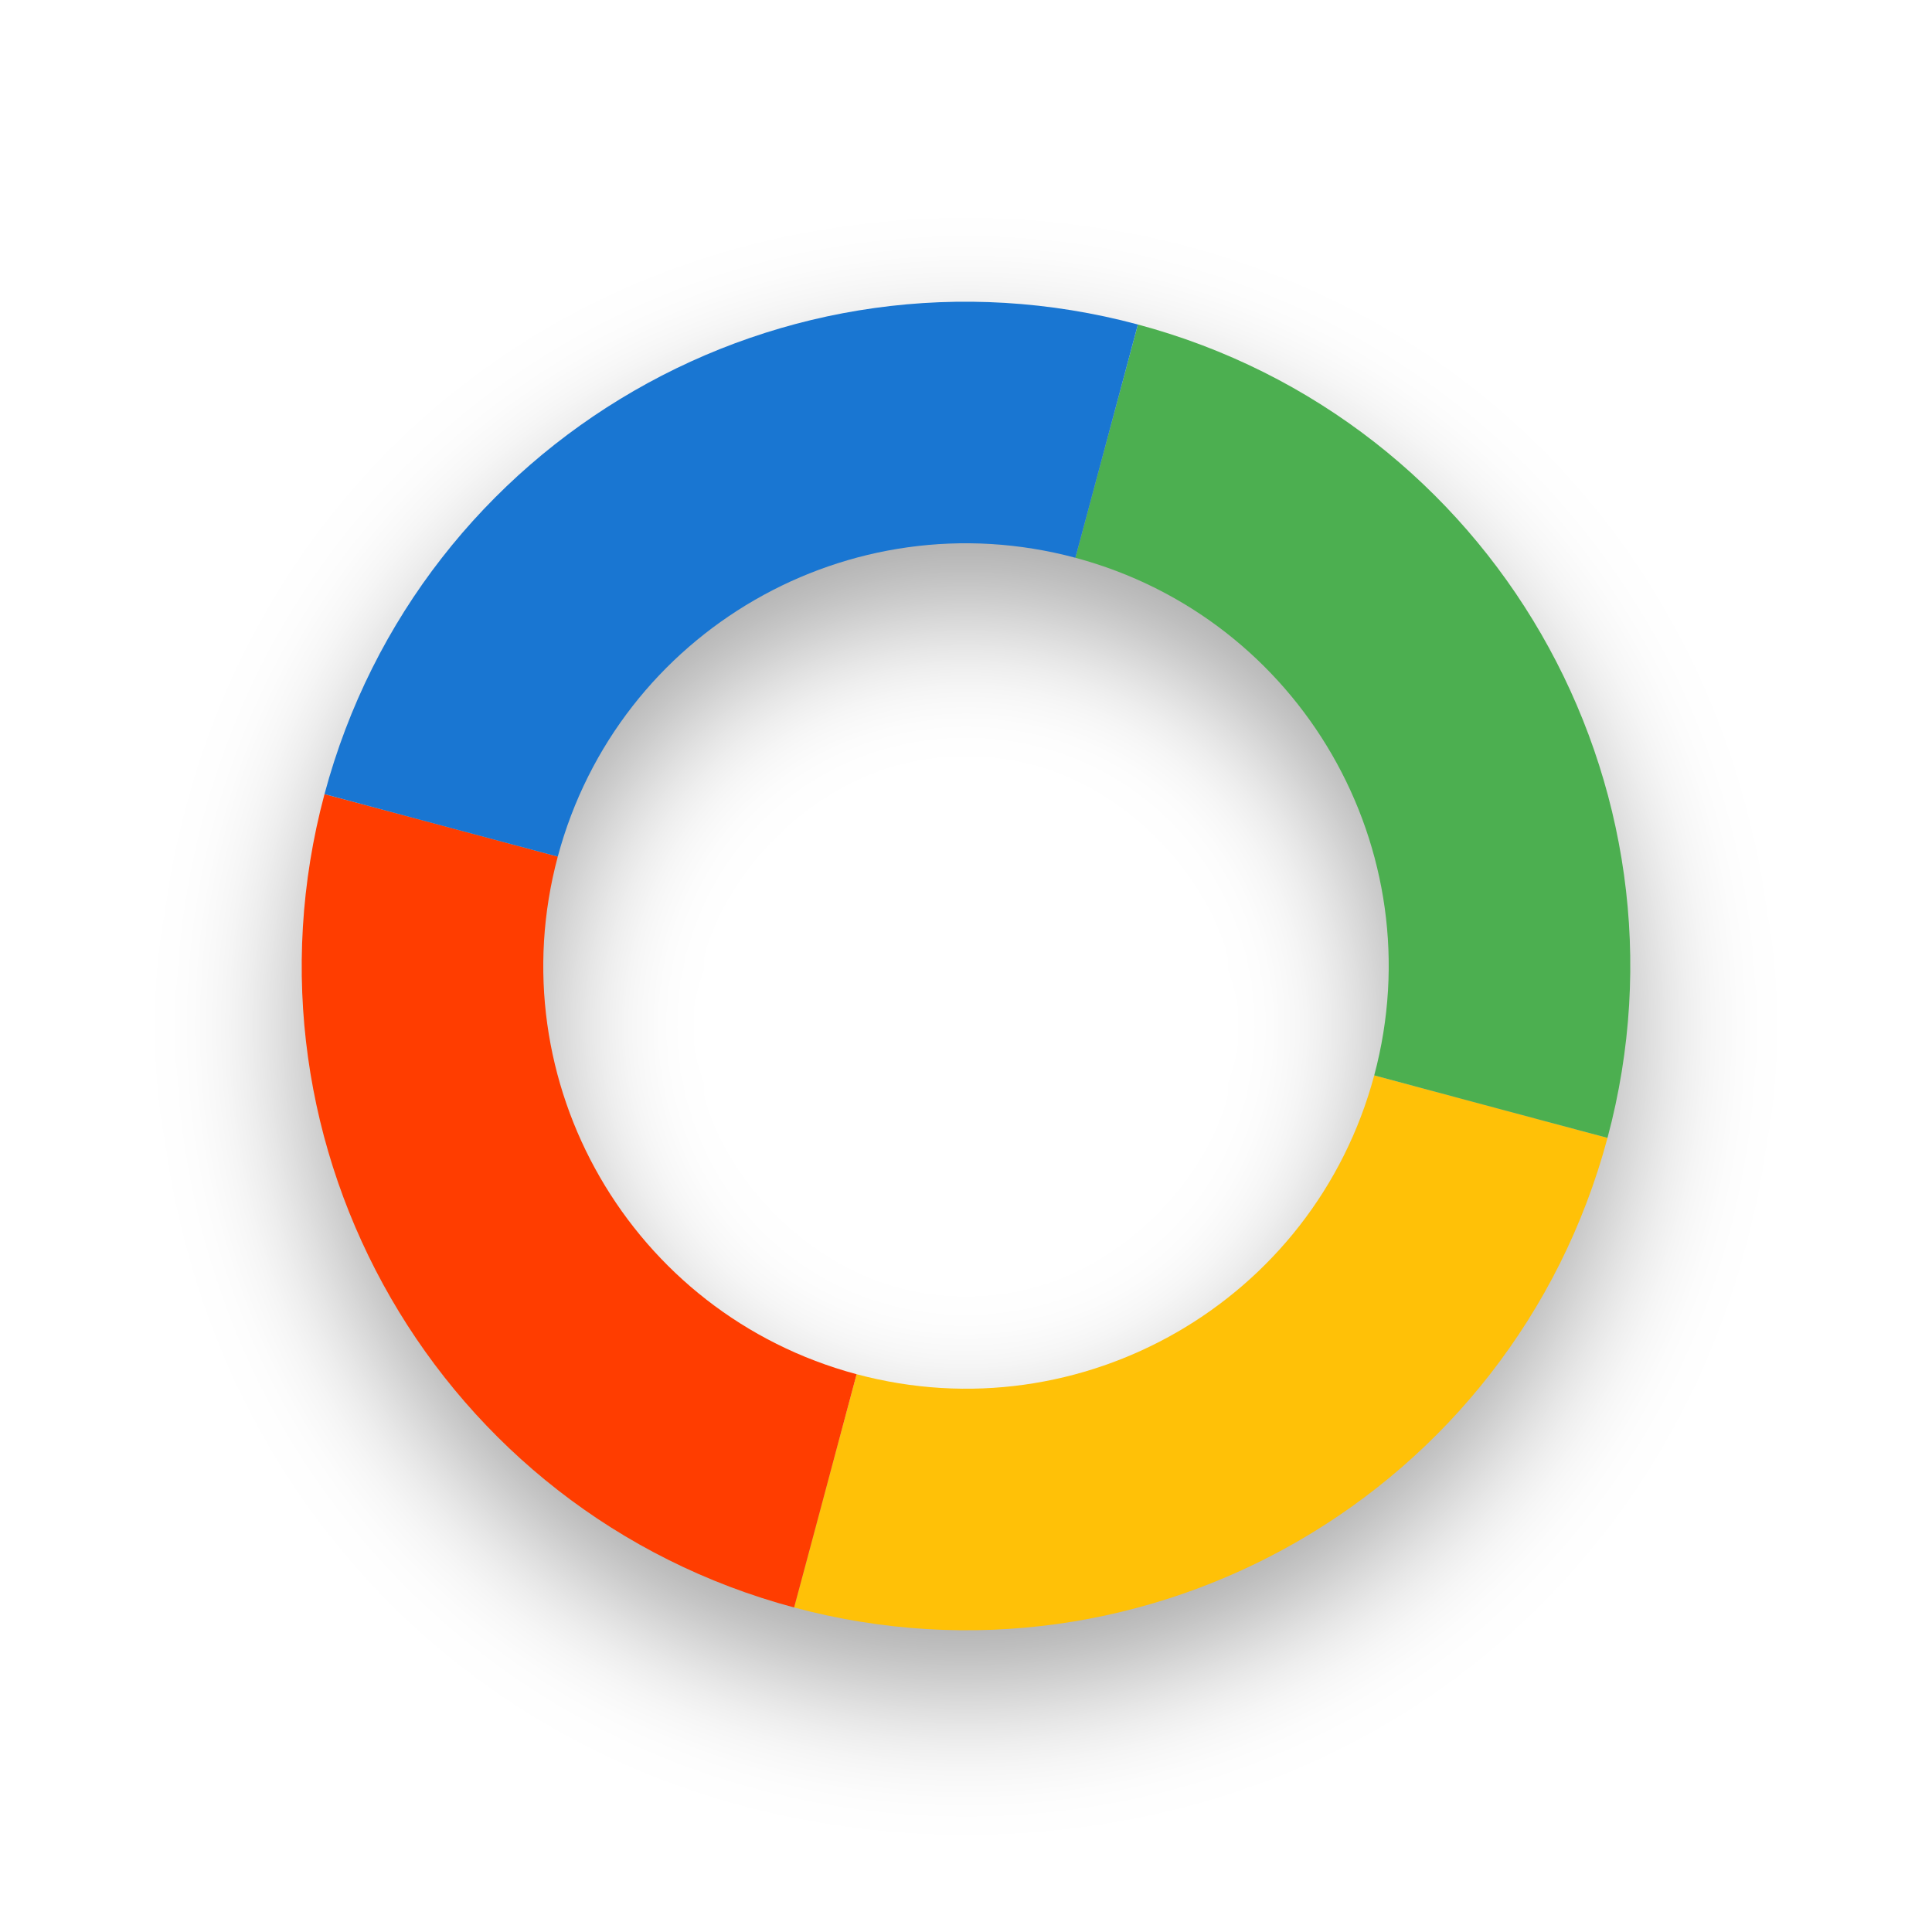
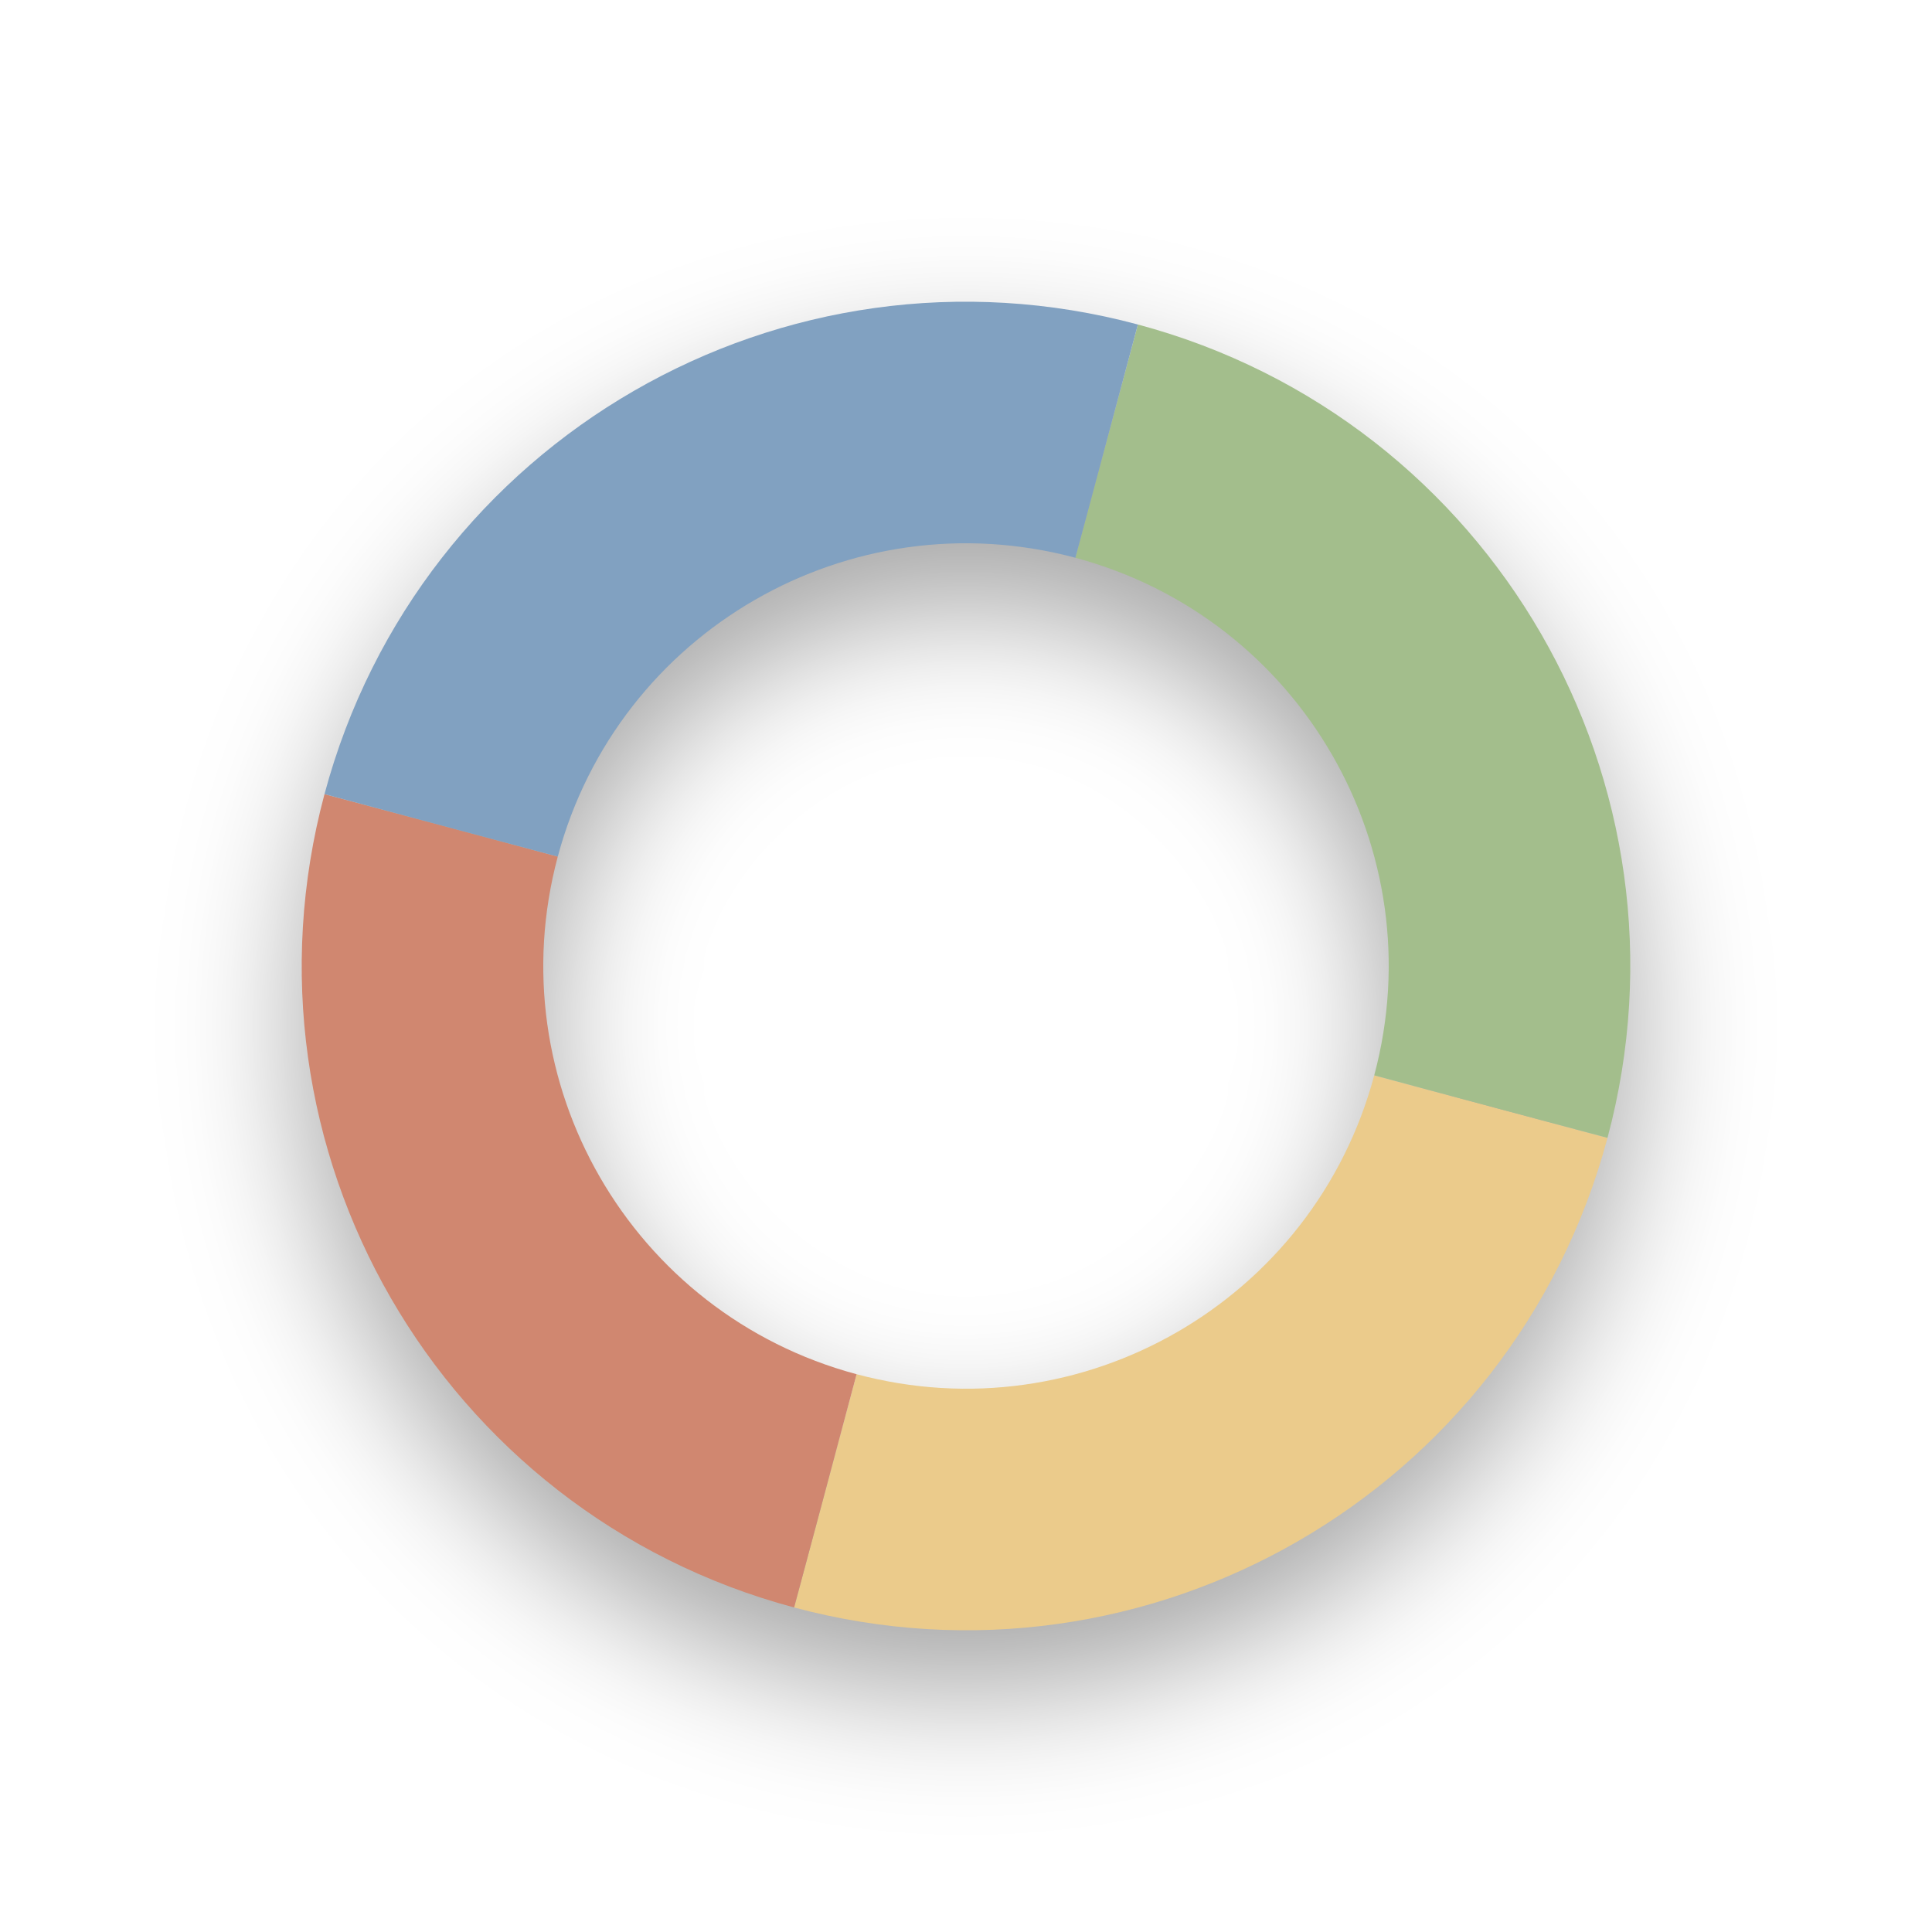
<svg xmlns="http://www.w3.org/2000/svg" width="32" height="32" viewBox="0 0 32 32" id="svg2" version="1.1">
  <defs id="defs4">
    <linearGradient gradientUnits="userSpaceOnUse" gradientTransform="matrix(1.028313,0,0,0.9836115,343.323,796.7172)" x1="17.871" y1="7.669" x2="17.871" y2="17.893" id="linearGradient-colour1">
      <stop stop-color="#FBB114" offset="0%" id="stop7" />
      <stop stop-color="#FF9508" offset="100%" id="stop9" />
    </linearGradient>
    <linearGradient gradientUnits="userSpaceOnUse" gradientTransform="matrix(0.944652,0,0,1.070723,343.323,796.7172)" x1="23.954" y1="8.61" x2="23.954" y2="19.256" id="linearGradient-colour2">
      <stop stop-color="#FF645D" offset="0%" id="stop12" />
      <stop stop-color="#FF4332" offset="100%" id="stop14" />
    </linearGradient>
    <linearGradient gradientUnits="userSpaceOnUse" gradientTransform="matrix(1.103708,0,0,0.9164209,343.323,796.7172)" x1="20.127" y1="19.205" x2="20.127" y2="29.033" id="linearGradient-colour3">
      <stop stop-color="#CA70E1" offset="0%" id="stop17" />
      <stop stop-color="#B452CB" offset="100%" id="stop19" />
    </linearGradient>
    <linearGradient gradientUnits="userSpaceOnUse" gradientTransform="matrix(1.028313,0,0,0.9836116,343.323,796.7172)" x1="16.36" y1="17.893" x2="16.36" y2="28.118" id="linearGradient-colour4">
      <stop stop-color="#14ADF6" offset="0%" id="stop22" />
      <stop stop-color="#1191F4" offset="100%" id="stop24" />
    </linearGradient>
    <linearGradient gradientUnits="userSpaceOnUse" gradientTransform="matrix(0.944652,0,0,1.070723,343.323,796.7172)" x1="13.308" y1="13.619" x2="13.308" y2="24.265" id="linearGradient-colour5">
      <stop stop-color="#52CF30" offset="0%" id="stop27" />
      <stop stop-color="#3BBD1C" offset="100%" id="stop29" />
    </linearGradient>
    <linearGradient gradientUnits="userSpaceOnUse" gradientTransform="matrix(1.103708,0,0,0.9164209,343.323,796.7172)" x1="11.766" y1="9.377" x2="11.766" y2="19.205" id="linearGradient-colour6">
      <stop stop-color="#FFD305" offset="0%" id="stop32" />
      <stop stop-color="#FDCF01" offset="100%" id="stop34" />
    </linearGradient>
    <filter style="color-interpolation-filters:sRGB" id="filter959" x="-0.12" width="1.24" y="-0.12" height="1.24">
      <feGaussianBlur stdDeviation="1.1" id="feGaussianBlur961" />
    </filter>
  </defs>
  <g id="layer1" transform="translate(0,-1020.362)">
    <path id="path921" d="m 16,1026.362 a 11,11 0 0 0 -11,11 11,11 0 0 0 11,11 11,11 0 0 0 11,-11 11,11 0 0 0 -11,-11 z m 0,4 a 7,7 0 0 1 7,7 7,7 0 0 1 -7,7 7,7 0 0 1 -7,-7 7,7 0 0 1 7,-7 z" style="opacity:0.35;fill:#000000;fill-opacity:1;stroke:none;stroke-width:2.444;stroke-linecap:round;stroke-linejoin:round;stroke-miterlimit:4;stroke-dasharray:none;stroke-opacity:1;paint-order:stroke fill markers;filter:url(#filter959)" />
    <g id="g873" transform="rotate(-165,35.99999,1038.995)">
-       <path id="path843" transform="translate(0,1020.362)" d="M 56,5 A 11,11 0 0 0 45,16 h 4 a 7,7 0 0 1 7,-7 z" style="opacity:1;fill:#ffc107;fill-opacity:1;stroke:none;stroke-width:1.76;stroke-linecap:round;stroke-linejoin:round;stroke-miterlimit:4;stroke-dasharray:none;stroke-opacity:1;paint-order:stroke fill markers" />
-       <path id="path851" transform="translate(0,1020.362)" d="m 56,5 v 4 a 7,7 0 0 1 7,7 h 4 A 11,11 0 0 0 56,5 Z" style="opacity:1;fill:#ff3d00;fill-opacity:1;stroke:none;stroke-width:1.76;stroke-linecap:round;stroke-linejoin:round;stroke-miterlimit:4;stroke-dasharray:none;stroke-opacity:1;paint-order:stroke fill markers" />
-       <path id="path853" transform="translate(0,1020.362)" d="M 45,16 A 11,11 0 0 0 56,27 V 23 A 7,7 0 0 1 49,16 Z" style="opacity:1;fill:#4caf50;fill-opacity:1;stroke:none;stroke-width:1.76;stroke-linecap:round;stroke-linejoin:round;stroke-miterlimit:4;stroke-dasharray:none;stroke-opacity:1;paint-order:stroke fill markers" />
-       <path id="path855" transform="translate(0,1020.362)" d="m 63,16 a 7,7 0 0 1 -7,7 v 4 A 11,11 0 0 0 67,16 Z" style="opacity:1;fill:#1976d2;fill-opacity:1;stroke:none;stroke-width:1.76;stroke-linecap:round;stroke-linejoin:round;stroke-miterlimit:4;stroke-dasharray:none;stroke-opacity:1;paint-order:stroke fill markers" />
+       <path id="path843" transform="translate(0,1020.362)" d="M 56,5 A 11,11 0 0 0 45,16 h 4 a 7,7 0 0 1 7,-7 z" style="opacity:1;fill:#ebcb8b;fill-opacity:1;stroke:none;stroke-width:1.76;stroke-linecap:round;stroke-linejoin:round;stroke-miterlimit:4;stroke-dasharray:none;stroke-opacity:1;paint-order:stroke fill markers" />
+       <path id="path851" transform="translate(0,1020.362)" d="m 56,5 v 4 a 7,7 0 0 1 7,7 h 4 A 11,11 0 0 0 56,5 Z" style="opacity:1;fill:#d08770;fill-opacity:1;stroke:none;stroke-width:1.76;stroke-linecap:round;stroke-linejoin:round;stroke-miterlimit:4;stroke-dasharray:none;stroke-opacity:1;paint-order:stroke fill markers" />
+       <path id="path853" transform="translate(0,1020.362)" d="M 45,16 A 11,11 0 0 0 56,27 V 23 A 7,7 0 0 1 49,16 Z" style="opacity:1;fill:#a3be8c;fill-opacity:1;stroke:none;stroke-width:1.76;stroke-linecap:round;stroke-linejoin:round;stroke-miterlimit:4;stroke-dasharray:none;stroke-opacity:1;paint-order:stroke fill markers" />
+       <path id="path855" transform="translate(0,1020.362)" d="m 63,16 a 7,7 0 0 1 -7,7 v 4 A 11,11 0 0 0 67,16 Z" style="opacity:1;fill:#81a1c1;fill-opacity:1;stroke:none;stroke-width:1.76;stroke-linecap:round;stroke-linejoin:round;stroke-miterlimit:4;stroke-dasharray:none;stroke-opacity:1;paint-order:stroke fill markers" />
    </g>
  </g>
</svg>
